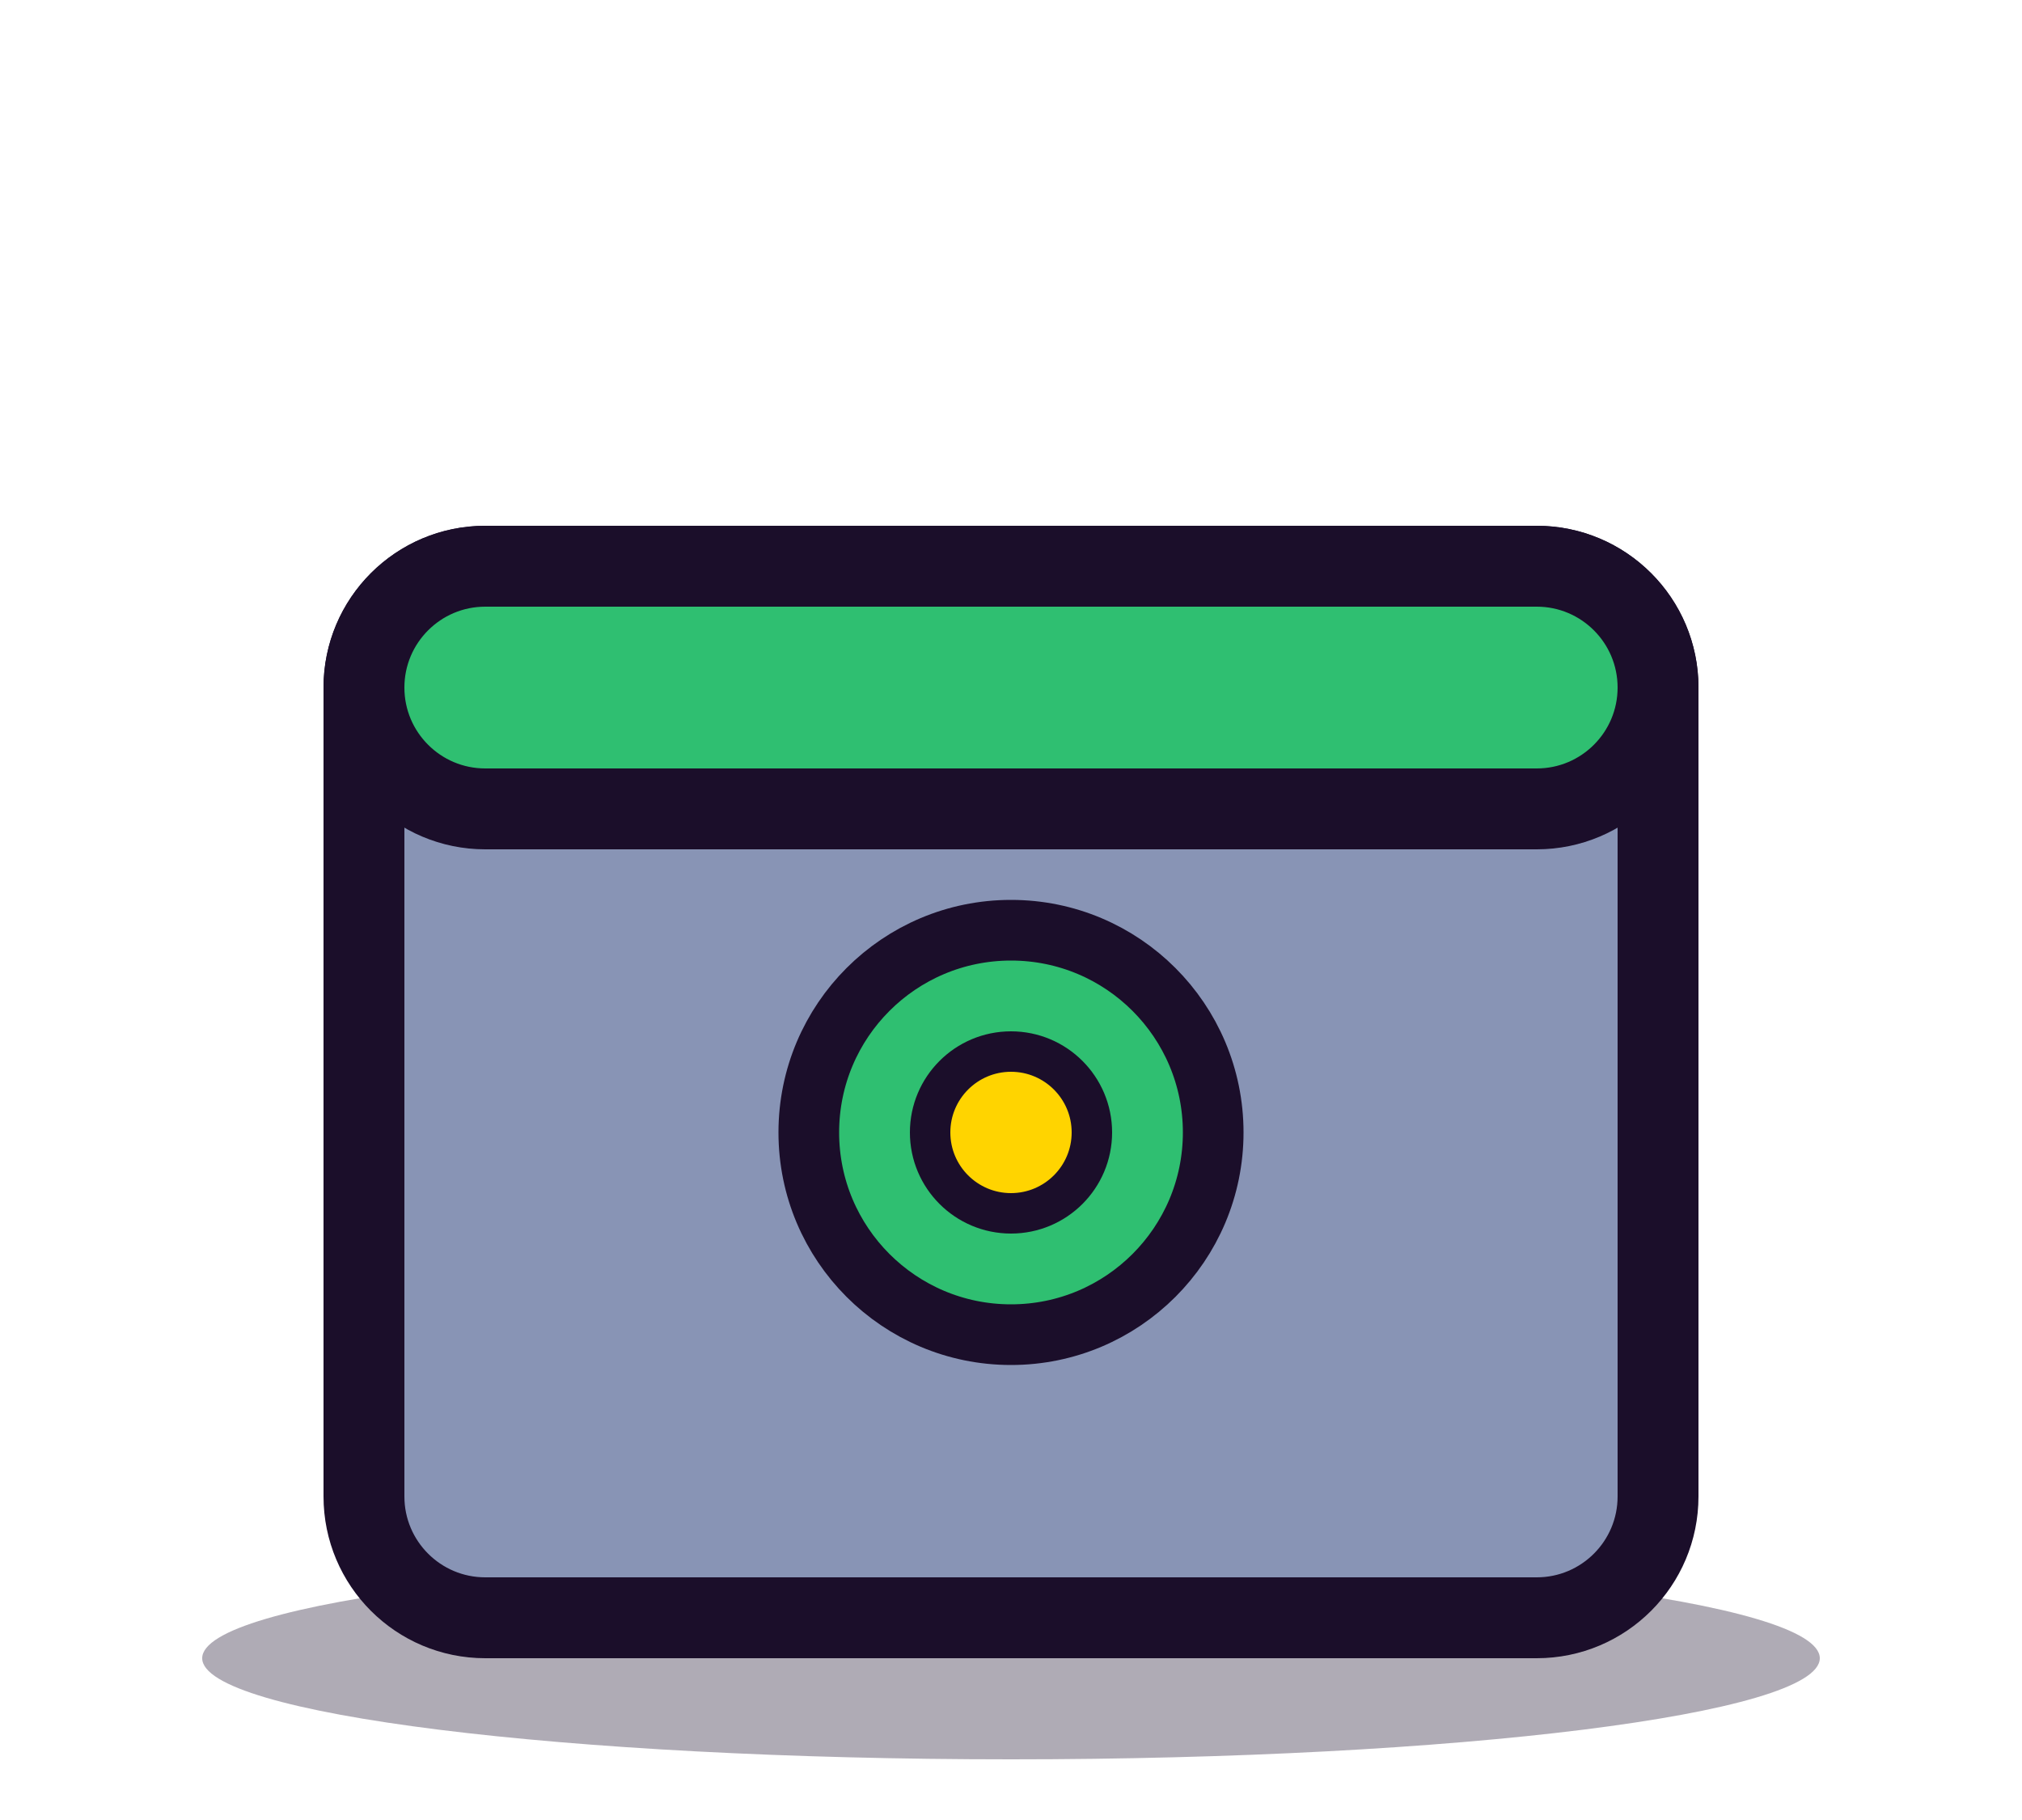
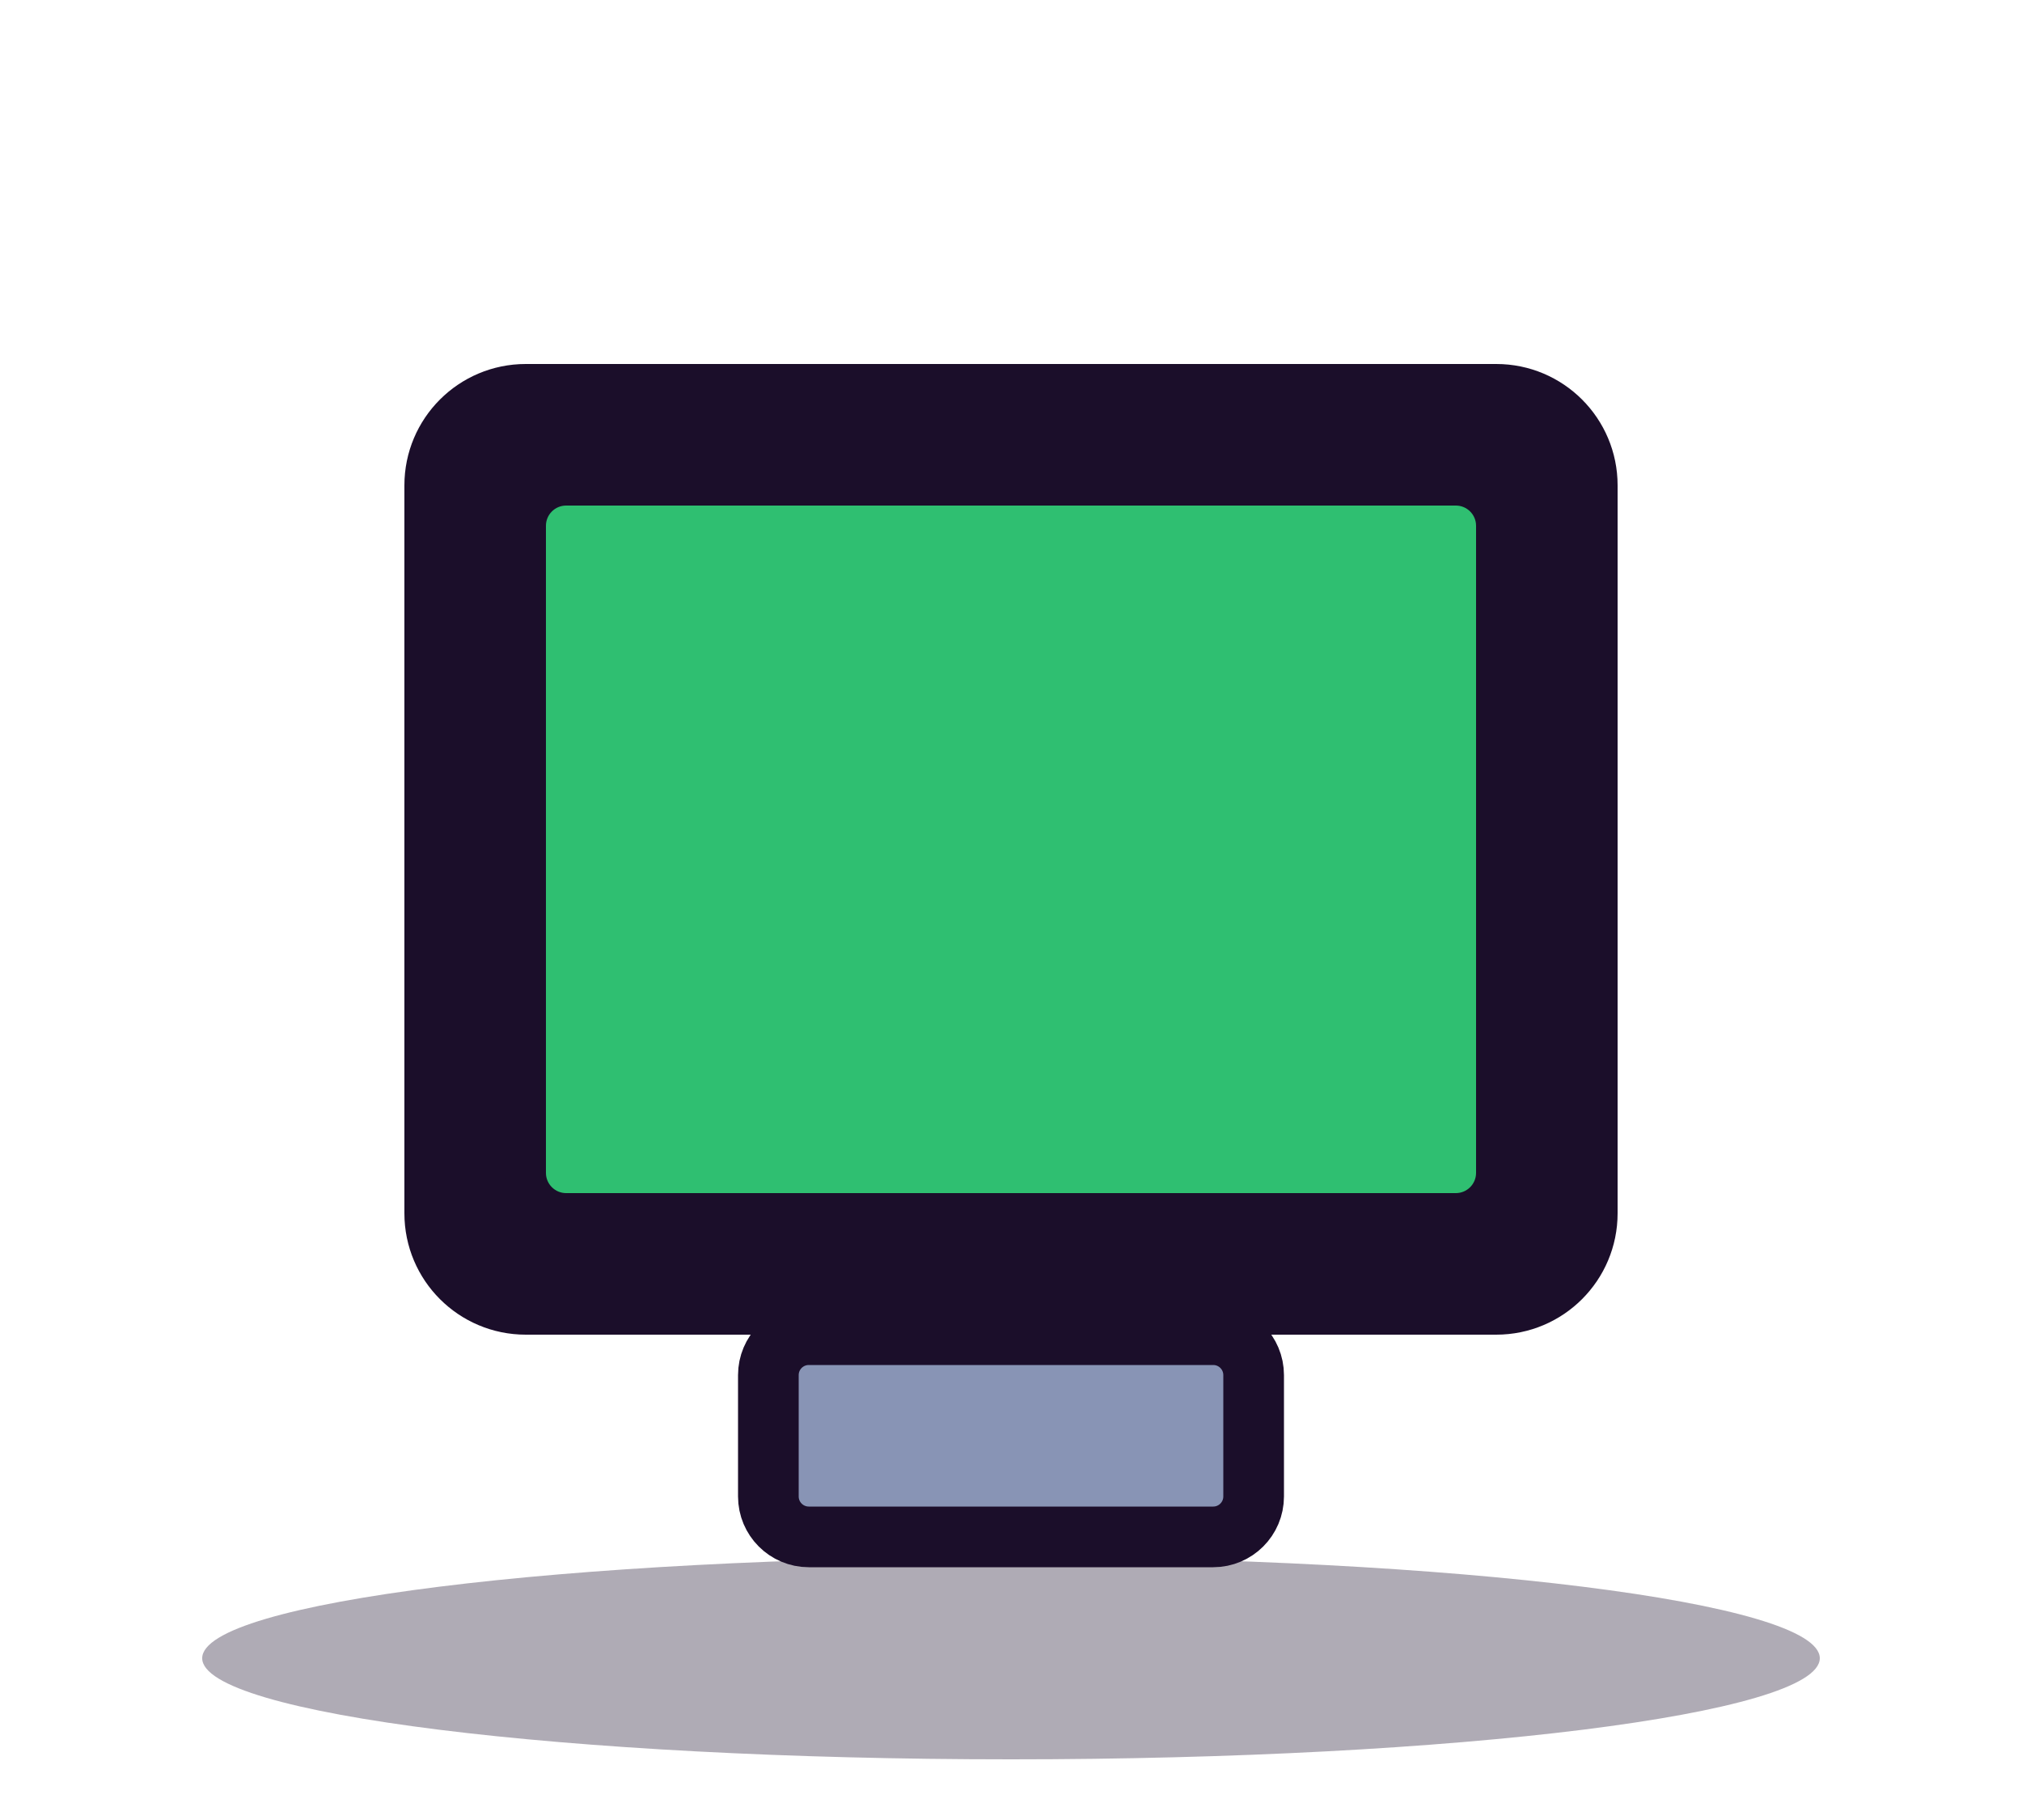
<svg xmlns="http://www.w3.org/2000/svg" width="100" height="90" viewBox="0 0 100 90">
  <ellipse cx="50" cy="82" rx="40" ry="5" fill="#1B0E2A" opacity="0.35" />
-   <rect x="18" y="28" width="64" height="52" rx="6" fill="#8894B5" stroke="#1B0E2A" stroke-width="4" />
-   <rect x="18" y="28" width="64" height="12" rx="6" fill="#2FBF71" stroke="#1B0E2A" stroke-width="4" />
-   <circle cx="50" cy="56" r="10" fill="#2FBF71" stroke="#1B0E2A" stroke-width="3" />
-   <circle cx="50" cy="56" r="4" fill="#FFD400" stroke="#1B0E2A" stroke-width="2" />
+   <rect x="22" y="20" width="56" height="44" rx="4" fill="#1B0E2A" stroke="#1B0E2A" stroke-width="4" />
+   <rect x="26" y="24" width="48" height="36" rx="2" fill="#2FBF71" stroke="#1B0E2A" stroke-width="2" />
+   <rect x="38" y="66" width="24" height="10" rx="2" fill="#8894B5" stroke="#1B0E2A" stroke-width="3" />
</svg>
